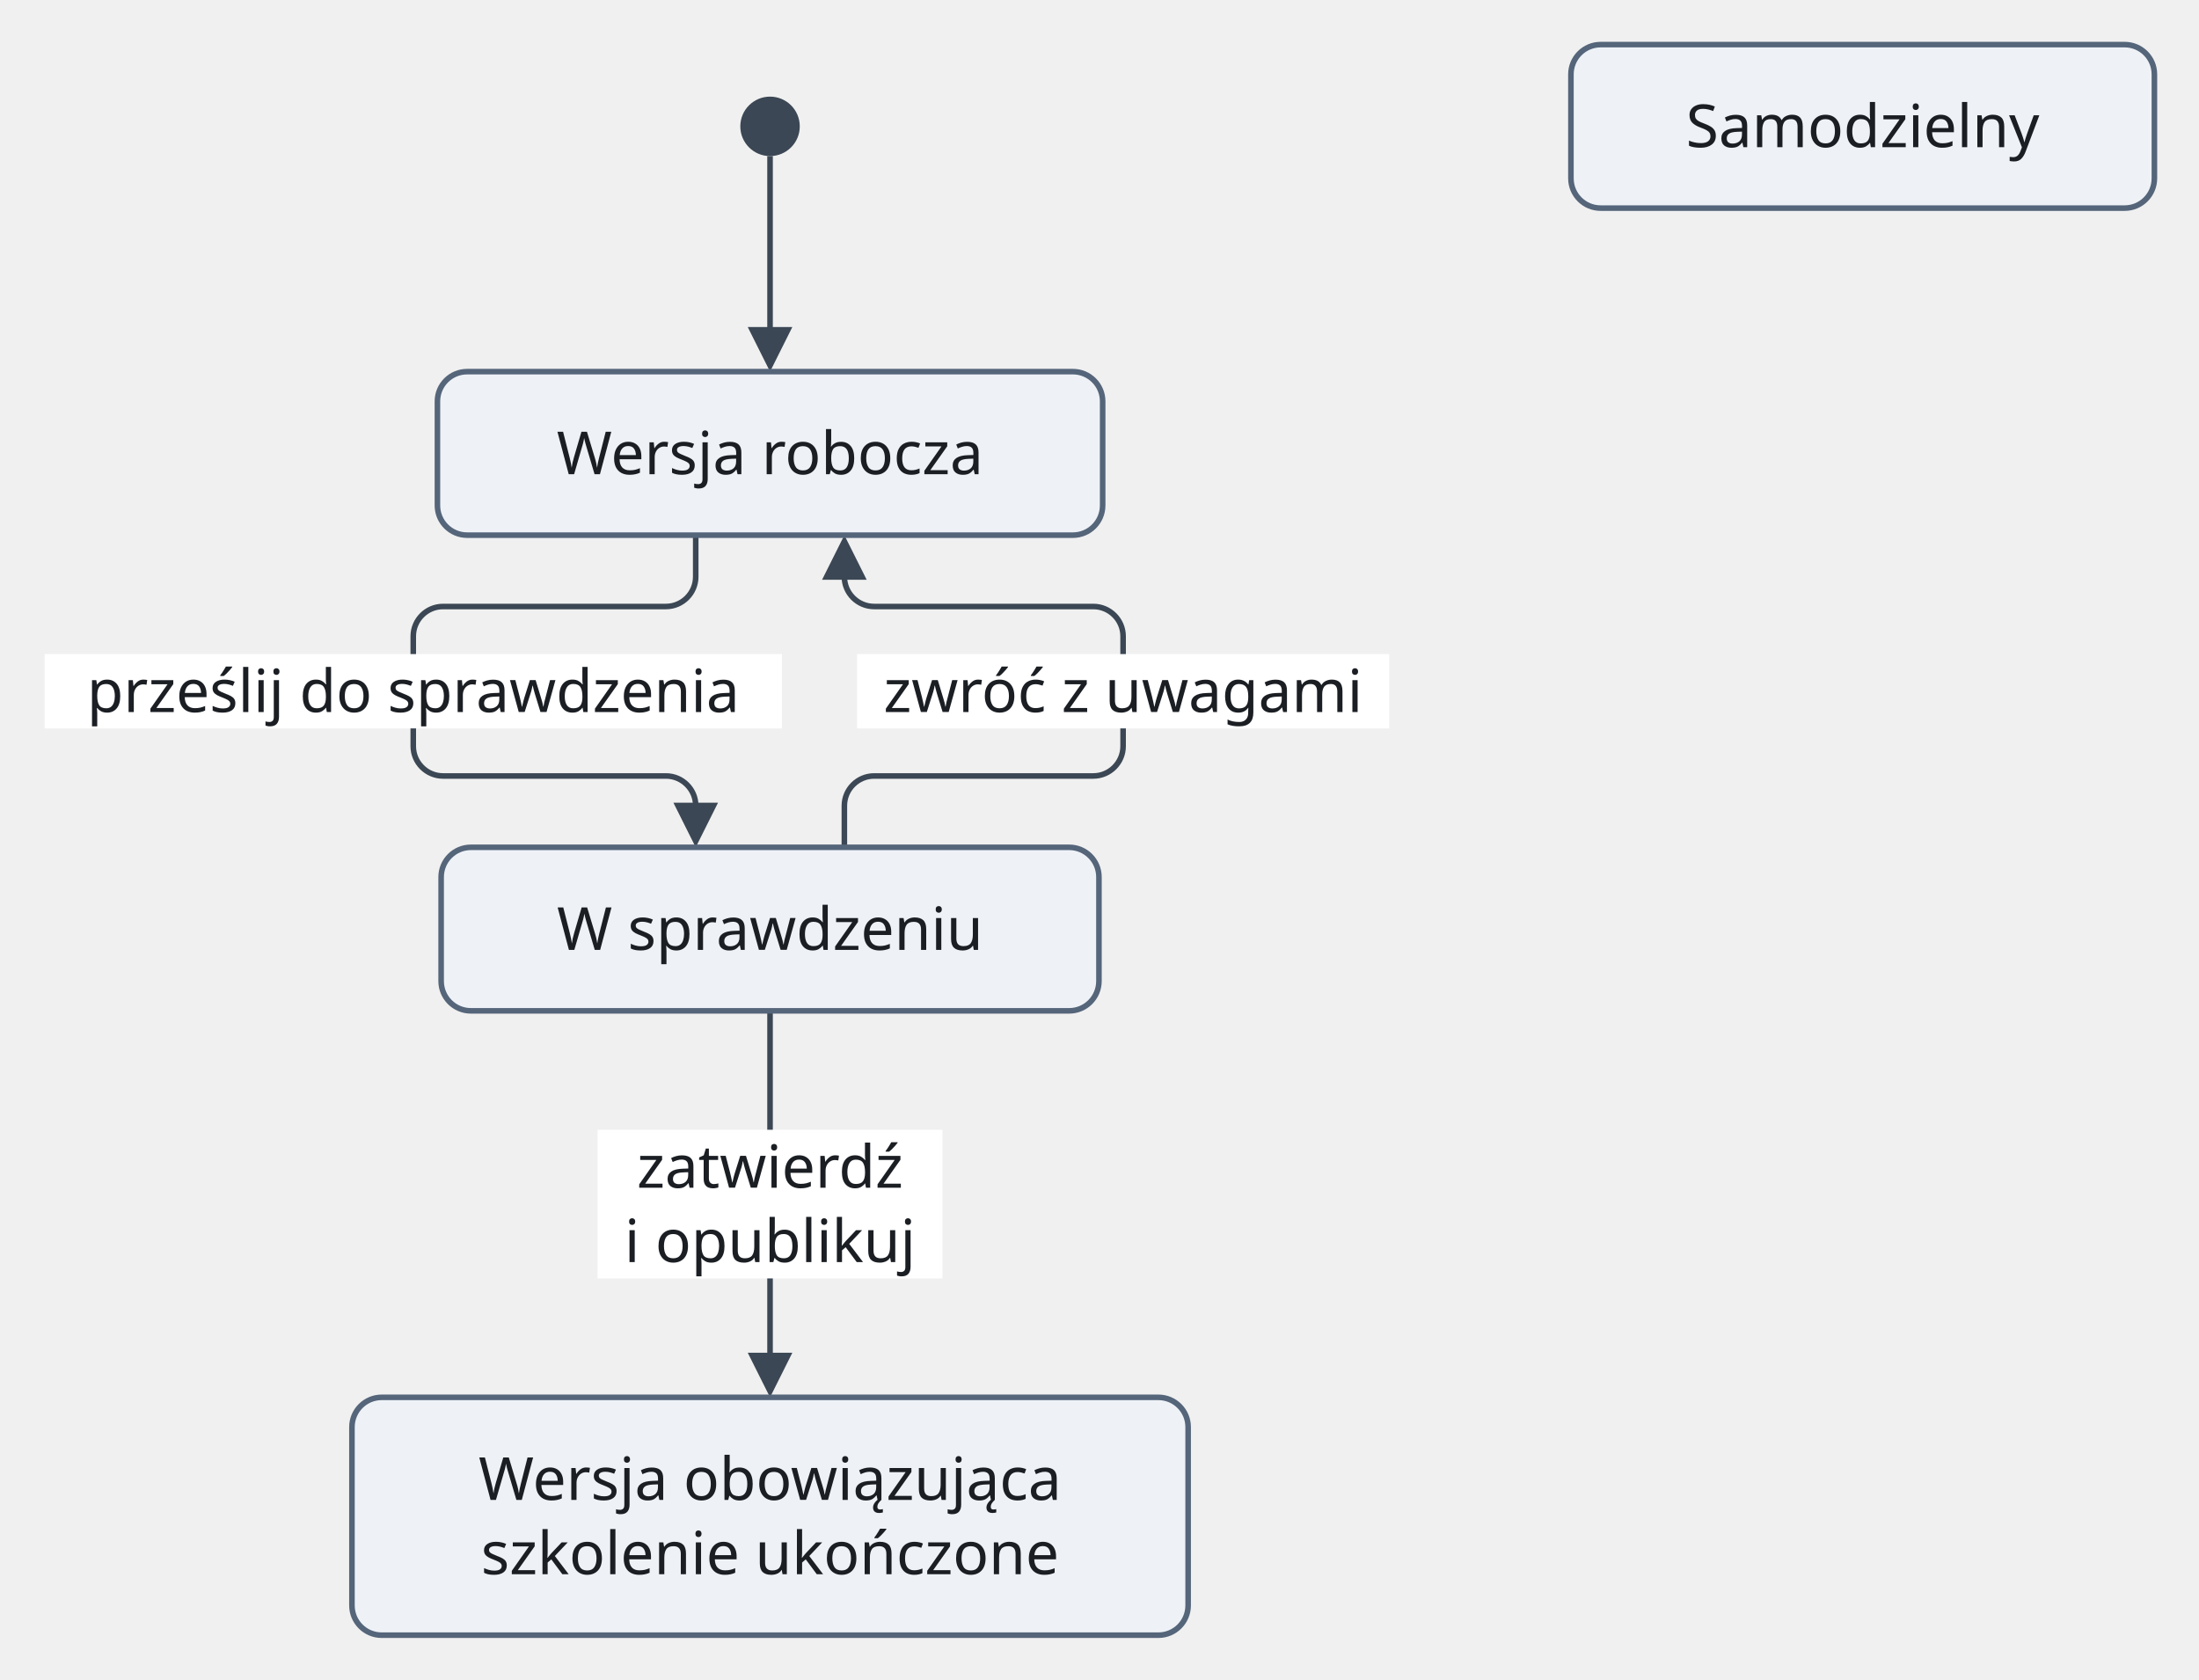
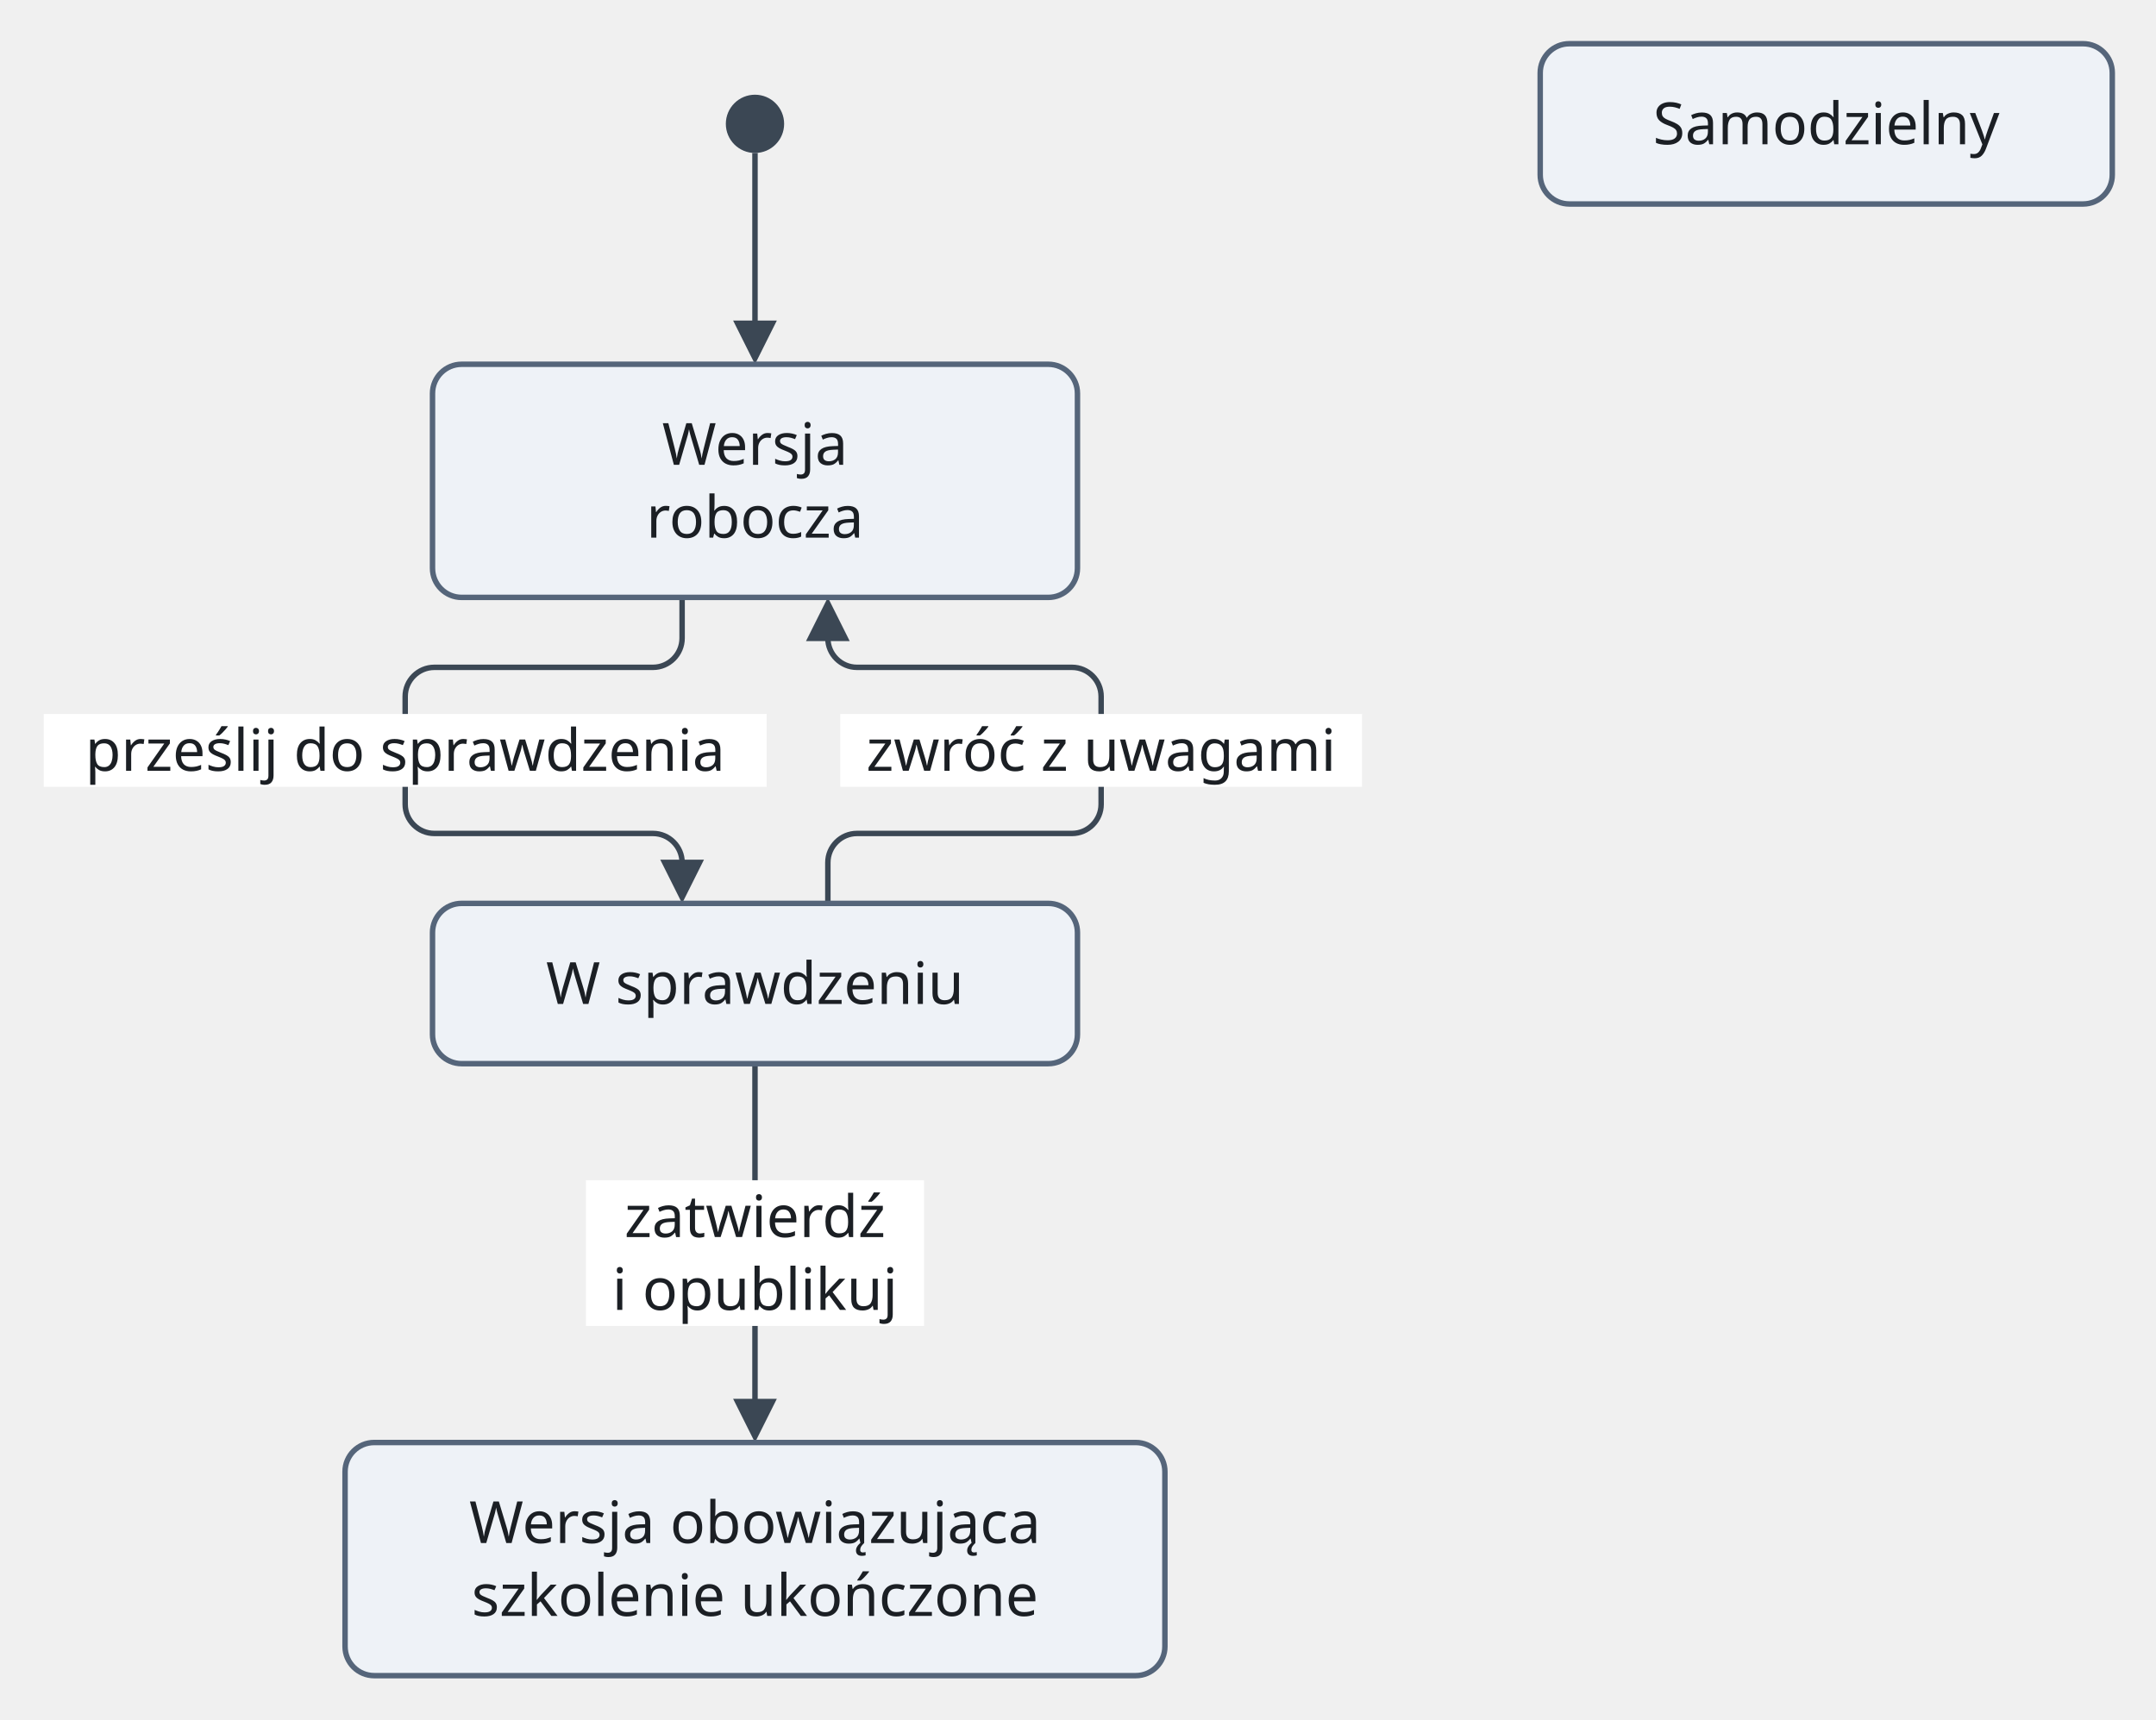
- <svg xmlns="http://www.w3.org/2000/svg" version="1.1" width="591.7" height="452" viewBox="-11.2 -12 591.7 452" role="img" font-family="Recursive, sans-serif" font-size="16">
+ <svg xmlns="http://www.w3.org/2000/svg" version="1.1" width="591.7" height="472" viewBox="-11.2 -12 591.7 472" role="img" font-family="Recursive, sans-serif" font-size="16">
  <path class="edge" d="M196 30 L196 44 L196 79.6" fill="none" stroke="#3b4754" stroke-width="1.5" />
-   <path class="edge" d="M176 132 L176 143.2 C176 147.6 172.4 151.2 168 151.2 L108 151.2 C103.6 151.2 100 154.8 100 159.2 L100 162 L100 186 L100 188.8 C100 193.2 103.6 196.8 108 196.8 L168 196.8 C172.4 196.8 176 200.4 176 204.8 L176 207.6" fill="none" stroke="#3b4754" stroke-width="1.5" />
-   <path class="edge" d="M216 140.4 L216 143.2 C216 147.6 219.6 151.2 224 151.2 L283 151.2 C287.4 151.2 291 154.8 291 159.2 L291 162 L291 186 L291 188.8 C291 193.2 287.4 196.8 283 196.8 L224 196.8 C219.6 196.8 216 200.4 216 204.8 L216 216" fill="none" stroke="#3b4754" stroke-width="1.5" />
-   <path class="edge" d="M196 260 L196 290 L196 334 L196 355.6" fill="none" stroke="#3b4754" stroke-width="1.5" />
-   <rect class="edge-label-background" x="0.8" y="164" width="198.4" height="20" fill="#ffffff" />
-   <rect class="edge-label-background" x="219.4" y="164" width="143.2" height="20" fill="#ffffff" />
-   <rect class="edge-label-background" x="149.6" y="292" width="92.8" height="40" fill="#ffffff" />
+   <path class="edge" d="M176 152 L176 163.2 C176 167.6 172.4 171.2 168 171.2 L108 171.2 C103.6 171.2 100 174.8 100 179.2 L100 182 L100 206 L100 208.8 C100 213.2 103.6 216.8 108 216.8 L168 216.8 C172.4 216.8 176 220.4 176 224.8 L176 227.6" fill="none" stroke="#3b4754" stroke-width="1.5" />
+   <path class="edge" d="M216 160.4 L216 163.2 C216 167.6 219.6 171.2 224 171.2 L283 171.2 C287.4 171.2 291 174.8 291 179.2 L291 182 L291 206 L291 208.8 C291 213.2 287.4 216.8 283 216.8 L224 216.8 C219.6 216.8 216 220.4 216 224.8 L216 236" fill="none" stroke="#3b4754" stroke-width="1.5" />
+   <path class="edge" d="M196 280 L196 310 L196 354 L196 375.6" fill="none" stroke="#3b4754" stroke-width="1.5" />
+   <rect class="edge-label-background" x="0.8" y="184" width="198.4" height="20" fill="#ffffff" />
+   <rect class="edge-label-background" x="219.4" y="184" width="143.2" height="20" fill="#ffffff" />
+   <rect class="edge-label-background" x="149.6" y="312" width="92.8" height="40" fill="#ffffff" />
  <polygon class="arrowhead" points="196,88 190,76 202,76" fill="#3b4754" />
-   <polygon class="arrowhead" points="176,216 170,204 182,204" fill="#3b4754" />
-   <polygon class="arrowhead" points="216,132 222,144 210,144" fill="#3b4754" />
-   <polygon class="arrowhead" points="196,364 190,352 202,352" fill="#3b4754" />
+   <polygon class="arrowhead" points="176,236 170,224 182,224" fill="#3b4754" />
+   <polygon class="arrowhead" points="216,152 222,164 210,164" fill="#3b4754" />
+   <polygon class="arrowhead" points="196,384 190,372 202,372" fill="#3b4754" />
  <circle class="node" cx="196" cy="22" r="8" fill="#3b4754" />
  <rect class="node" x="411.5" y="0" width="157" height="44" rx="8" fill="#eef2f7" stroke="#55657a" stroke-width="1.5" />
-   <rect class="node" x="106.5" y="88" width="179" height="44" rx="8" fill="#eef2f7" stroke="#55657a" stroke-width="1.5" />
-   <rect class="node" x="107.5" y="216" width="177" height="44" rx="8" fill="#eef2f7" stroke="#55657a" stroke-width="1.5" />
-   <rect class="node" x="83.5" y="364" width="225" height="64" rx="8" fill="#eef2f7" stroke="#55657a" stroke-width="1.5" />
+   <rect class="node" x="107.5" y="88" width="177" height="64" rx="8" fill="#eef2f7" stroke="#55657a" stroke-width="1.5" />
+   <rect class="node" x="107.5" y="236" width="177" height="44" rx="8" fill="#eef2f7" stroke="#55657a" stroke-width="1.5" />
+   <rect class="node" x="83.5" y="384" width="225" height="64" rx="8" fill="#eef2f7" stroke="#55657a" stroke-width="1.5" />
  <text class="node-label" x="490" y="27.6" text-anchor="middle" fill="#1b1f24">Samodzielny</text>
-   <text class="node-label" x="196" y="115.6" text-anchor="middle" fill="#1b1f24">Wersja robocza</text>
-   <text class="node-label" x="196" y="243.6" text-anchor="middle" fill="#1b1f24">W sprawdzeniu</text>
-   <text class="node-label" x="196" y="391.6" text-anchor="middle" fill="#1b1f24">Wersja obowiązująca</text>
-   <text class="node-label" x="196" y="411.6" text-anchor="middle" fill="#1b1f24">szkolenie ukończone</text>
-   <text class="edge-label" x="100" y="179.6" text-anchor="middle" fill="#1b1f24">prześlij do sprawdzenia</text>
-   <text class="edge-label" x="291" y="179.6" text-anchor="middle" fill="#1b1f24">zwróć z uwagami</text>
-   <text class="edge-label" x="196" y="307.6" text-anchor="middle" fill="#1b1f24">zatwierdź</text>
-   <text class="edge-label" x="196" y="327.6" text-anchor="middle" fill="#1b1f24">i opublikuj</text>
+   <text class="node-label" x="196" y="115.6" text-anchor="middle" fill="#1b1f24">Wersja</text>
+   <text class="node-label" x="196" y="135.6" text-anchor="middle" fill="#1b1f24">robocza</text>
+   <text class="node-label" x="196" y="263.6" text-anchor="middle" fill="#1b1f24">W sprawdzeniu</text>
+   <text class="node-label" x="196" y="411.6" text-anchor="middle" fill="#1b1f24">Wersja obowiązująca</text>
+   <text class="node-label" x="196" y="431.6" text-anchor="middle" fill="#1b1f24">szkolenie ukończone</text>
+   <text class="edge-label" x="100" y="199.6" text-anchor="middle" fill="#1b1f24">prześlij do sprawdzenia</text>
+   <text class="edge-label" x="291" y="199.6" text-anchor="middle" fill="#1b1f24">zwróć z uwagami</text>
+   <text class="edge-label" x="196" y="327.6" text-anchor="middle" fill="#1b1f24">zatwierdź</text>
+   <text class="edge-label" x="196" y="347.6" text-anchor="middle" fill="#1b1f24">i opublikuj</text>
</svg>
